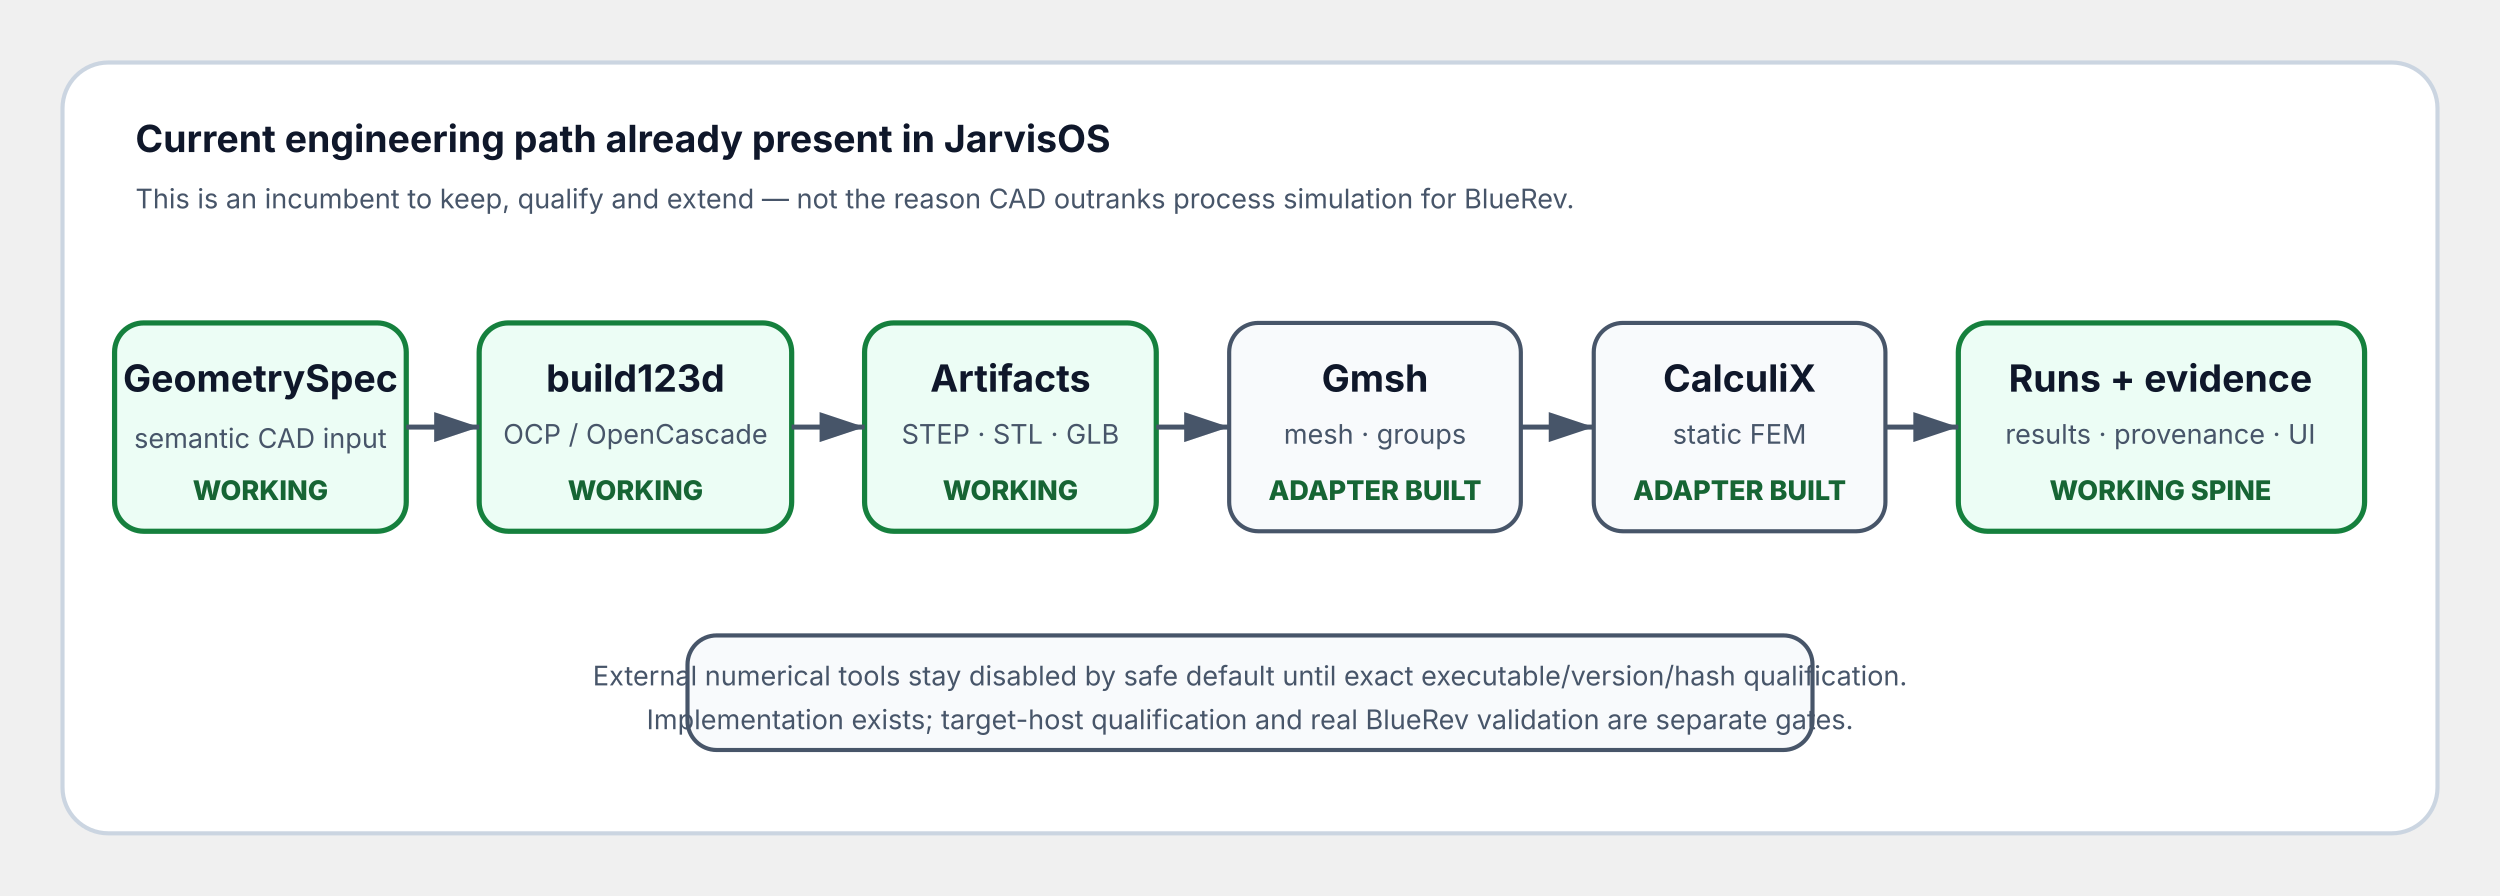
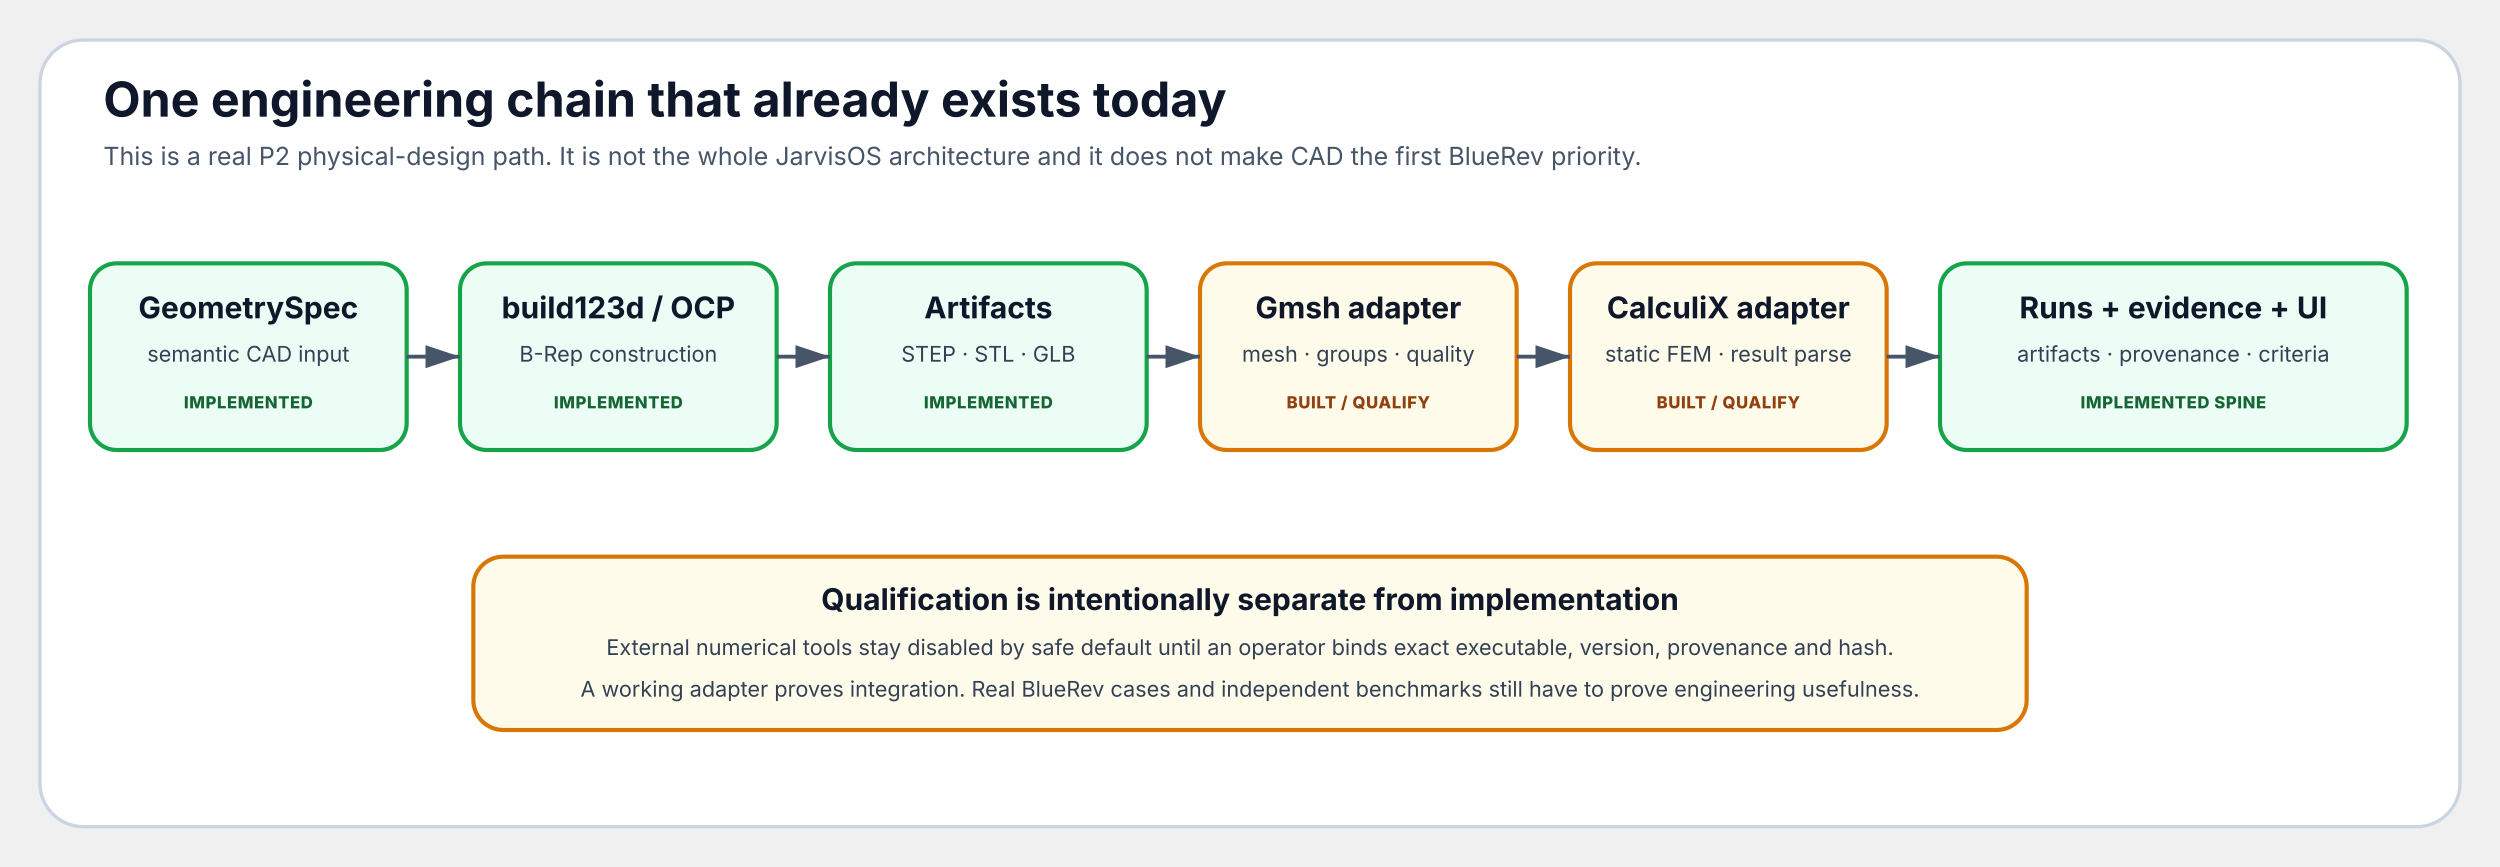
- <svg xmlns="http://www.w3.org/2000/svg" width="1200" height="430" viewBox="0 0 1200 430" role="img" aria-labelledby="title desc">
+ <svg xmlns="http://www.w3.org/2000/svg" width="1500" height="520" viewBox="0 0 1500 520" role="img" aria-labelledby="title desc">
  <defs>
    <marker id="arrow" markerWidth="10" markerHeight="10" refX="9" refY="3" orient="auto">
      <path d="M0,0 L0,6 L9,3 z" fill="#475569" />
    </marker>
    <style>
-       .box{fill:#f8fafc;stroke:#475569;stroke-width:2;rx:14}.keep{fill:#ecfdf5;stroke:#15803d;stroke-width:2.5;rx:14}.txt{font-family:system-ui,-apple-system,"Segoe UI",sans-serif;fill:#0f172a;font-size:18px;font-weight:650}.sub{font-family:system-ui,-apple-system,"Segoe UI",sans-serif;fill:#475569;font-size:13px}.label{font-family:system-ui,-apple-system,"Segoe UI",sans-serif;fill:#166534;font-size:13px;font-weight:800}.line{stroke:#475569;stroke-width:2.4;fill:none;marker-end:url(#arrow)}
+       .canvas{fill:#ffffff;stroke:#cbd5e1;stroke-width:2}.implemented{fill:#ecfdf5;stroke:#16a34a;stroke-width:2.5}.partial{fill:#fffbeb;stroke:#d97706;stroke-width:2.5}.title{font-family:system-ui,-apple-system,"Segoe UI",sans-serif;fill:#0f172a;font-size:29px;font-weight:750}.subtitle{font-family:system-ui,-apple-system,"Segoe UI",sans-serif;fill:#475569;font-size:15px}.h2{font-family:system-ui,-apple-system,"Segoe UI",sans-serif;fill:#0f172a;font-size:18px;font-weight:700}.body{font-family:system-ui,-apple-system,"Segoe UI",sans-serif;fill:#334155;font-size:13px}.tiny{font-family:system-ui,-apple-system,"Segoe UI",sans-serif;fill:#475569;font-size:11px}.chip{font-family:system-ui,-apple-system,"Segoe UI",sans-serif;font-size:10px;font-weight:800;letter-spacing:.35px}.line{stroke:#475569;stroke-width:2.3;fill:none;marker-end:url(#arrow)}
    </style>
  </defs>
-   <rect x="30" y="30" width="1140" height="370" rx="22" fill="#ffffff" stroke="#cbd5e1" stroke-width="2" />
-   <text x="65" y="73" class="txt" font-size="26">Current engineering path already present in JarvisOS</text>
-   <text x="65" y="100" class="sub">This is an incumbent to keep, qualify and extend — not the reason CAD outranks process simulation for BlueRev.</text>
-   <rect x="55" y="155" width="140" height="100" class="keep" />
-   <text x="125" y="188" text-anchor="middle" class="txt">GeometrySpec</text>
-   <text x="125" y="215" text-anchor="middle" class="sub">semantic CAD input</text>
-   <text x="125" y="240" text-anchor="middle" class="label">WORKING</text>
-   <rect x="230" y="155" width="150" height="100" class="keep" />
-   <text x="305" y="188" text-anchor="middle" class="txt">build123d</text>
-   <text x="305" y="213" text-anchor="middle" class="sub">OCP / OpenCascade</text>
-   <text x="305" y="240" text-anchor="middle" class="label">WORKING</text>
-   <rect x="415" y="155" width="140" height="100" class="keep" />
-   <text x="485" y="188" text-anchor="middle" class="txt">Artifacts</text>
-   <text x="485" y="213" text-anchor="middle" class="sub">STEP · STL · GLB</text>
-   <text x="485" y="240" text-anchor="middle" class="label">WORKING</text>
-   <rect x="590" y="155" width="140" height="100" class="box" />
-   <text x="660" y="188" text-anchor="middle" class="txt">Gmsh</text>
-   <text x="660" y="213" text-anchor="middle" class="sub">mesh · groups</text>
-   <text x="660" y="240" text-anchor="middle" class="label">ADAPTER BUILT</text>
-   <rect x="765" y="155" width="140" height="100" class="box" />
-   <text x="835" y="188" text-anchor="middle" class="txt">CalculiX</text>
-   <text x="835" y="213" text-anchor="middle" class="sub">static FEM</text>
-   <text x="835" y="240" text-anchor="middle" class="label">ADAPTER BUILT</text>
-   <rect x="940" y="155" width="195" height="100" class="keep" />
-   <text x="1037" y="188" text-anchor="middle" class="txt">Runs + evidence</text>
-   <text x="1037" y="213" text-anchor="middle" class="sub">results · provenance · UI</text>
-   <text x="1037" y="240" text-anchor="middle" class="label">WORKING SPINE</text>
-   <path d="M195 205 H230" class="line" />
-   <path d="M380 205 H415" class="line" />
-   <path d="M555 205 H590" class="line" />
-   <path d="M730 205 H765" class="line" />
-   <path d="M905 205 H940" class="line" />
-   <rect x="330" y="305" width="540" height="55" class="box" />
-   <text x="600" y="329" text-anchor="middle" class="sub">External numerical tools stay disabled by safe default until exact executable/version/hash qualification.</text>
-   <text x="600" y="350" text-anchor="middle" class="sub">Implementation exists; target-host qualification and real BlueRev validation are separate gates.</text>
+   <rect x="24" y="24" width="1452" height="472" rx="26" class="canvas" />
+   <text x="62" y="70" class="title">One engineering chain that already exists today</text>
+   <text x="62" y="99" class="subtitle">This is a real P2 physical-design path. It is not the whole JarvisOS architecture and it does not make CAD the first BlueRev priority.</text>
+   <rect x="54" y="158" width="190" height="112" rx="16" class="implemented" />
+   <text x="149" y="191" text-anchor="middle" class="h2">GeometrySpec</text>
+   <text x="149" y="217" text-anchor="middle" class="body">semantic CAD input</text>
+   <text x="149" y="245" text-anchor="middle" class="chip" fill="#166534">IMPLEMENTED</text>
+   <rect x="276" y="158" width="190" height="112" rx="16" class="implemented" />
+   <text x="371" y="191" text-anchor="middle" class="h2">build123d / OCP</text>
+   <text x="371" y="217" text-anchor="middle" class="body">B-Rep construction</text>
+   <text x="371" y="245" text-anchor="middle" class="chip" fill="#166534">IMPLEMENTED</text>
+   <rect x="498" y="158" width="190" height="112" rx="16" class="implemented" />
+   <text x="593" y="191" text-anchor="middle" class="h2">Artifacts</text>
+   <text x="593" y="217" text-anchor="middle" class="body">STEP · STL · GLB</text>
+   <text x="593" y="245" text-anchor="middle" class="chip" fill="#166534">IMPLEMENTED</text>
+   <rect x="720" y="158" width="190" height="112" rx="16" class="partial" />
+   <text x="815" y="191" text-anchor="middle" class="h2">Gmsh adapter</text>
+   <text x="815" y="217" text-anchor="middle" class="body">mesh · groups · quality</text>
+   <text x="815" y="245" text-anchor="middle" class="chip" fill="#92400e">BUILT / QUALIFY</text>
+   <rect x="942" y="158" width="190" height="112" rx="16" class="partial" />
+   <text x="1037" y="191" text-anchor="middle" class="h2">CalculiX adapter</text>
+   <text x="1037" y="217" text-anchor="middle" class="body">static FEM · result parse</text>
+   <text x="1037" y="245" text-anchor="middle" class="chip" fill="#92400e">BUILT / QUALIFY</text>
+   <rect x="1164" y="158" width="280" height="112" rx="16" class="implemented" />
+   <text x="1304" y="191" text-anchor="middle" class="h2">Runs + evidence + UI</text>
+   <text x="1304" y="217" text-anchor="middle" class="body">artifacts · provenance · criteria</text>
+   <text x="1304" y="245" text-anchor="middle" class="chip" fill="#166534">IMPLEMENTED SPINE</text>
+   <path d="M244 214 H276" class="line" />
+   <path d="M466 214 H498" class="line" />
+   <path d="M688 214 H720" class="line" />
+   <path d="M910 214 H942" class="line" />
+   <path d="M1132 214 H1164" class="line" />
+   <rect x="284" y="334" width="932" height="104" rx="18" class="partial" />
+   <text x="750" y="366" text-anchor="middle" class="h2">Qualification is intentionally separate from implementation</text>
+   <text x="750" y="393" text-anchor="middle" class="body">External numerical tools stay disabled by safe default until an operator binds exact executable, version, provenance and hash.</text>
+   <text x="750" y="418" text-anchor="middle" class="body">A working adapter proves integration. Real BlueRev cases and independent benchmarks still have to prove engineering usefulness.</text>
</svg>
